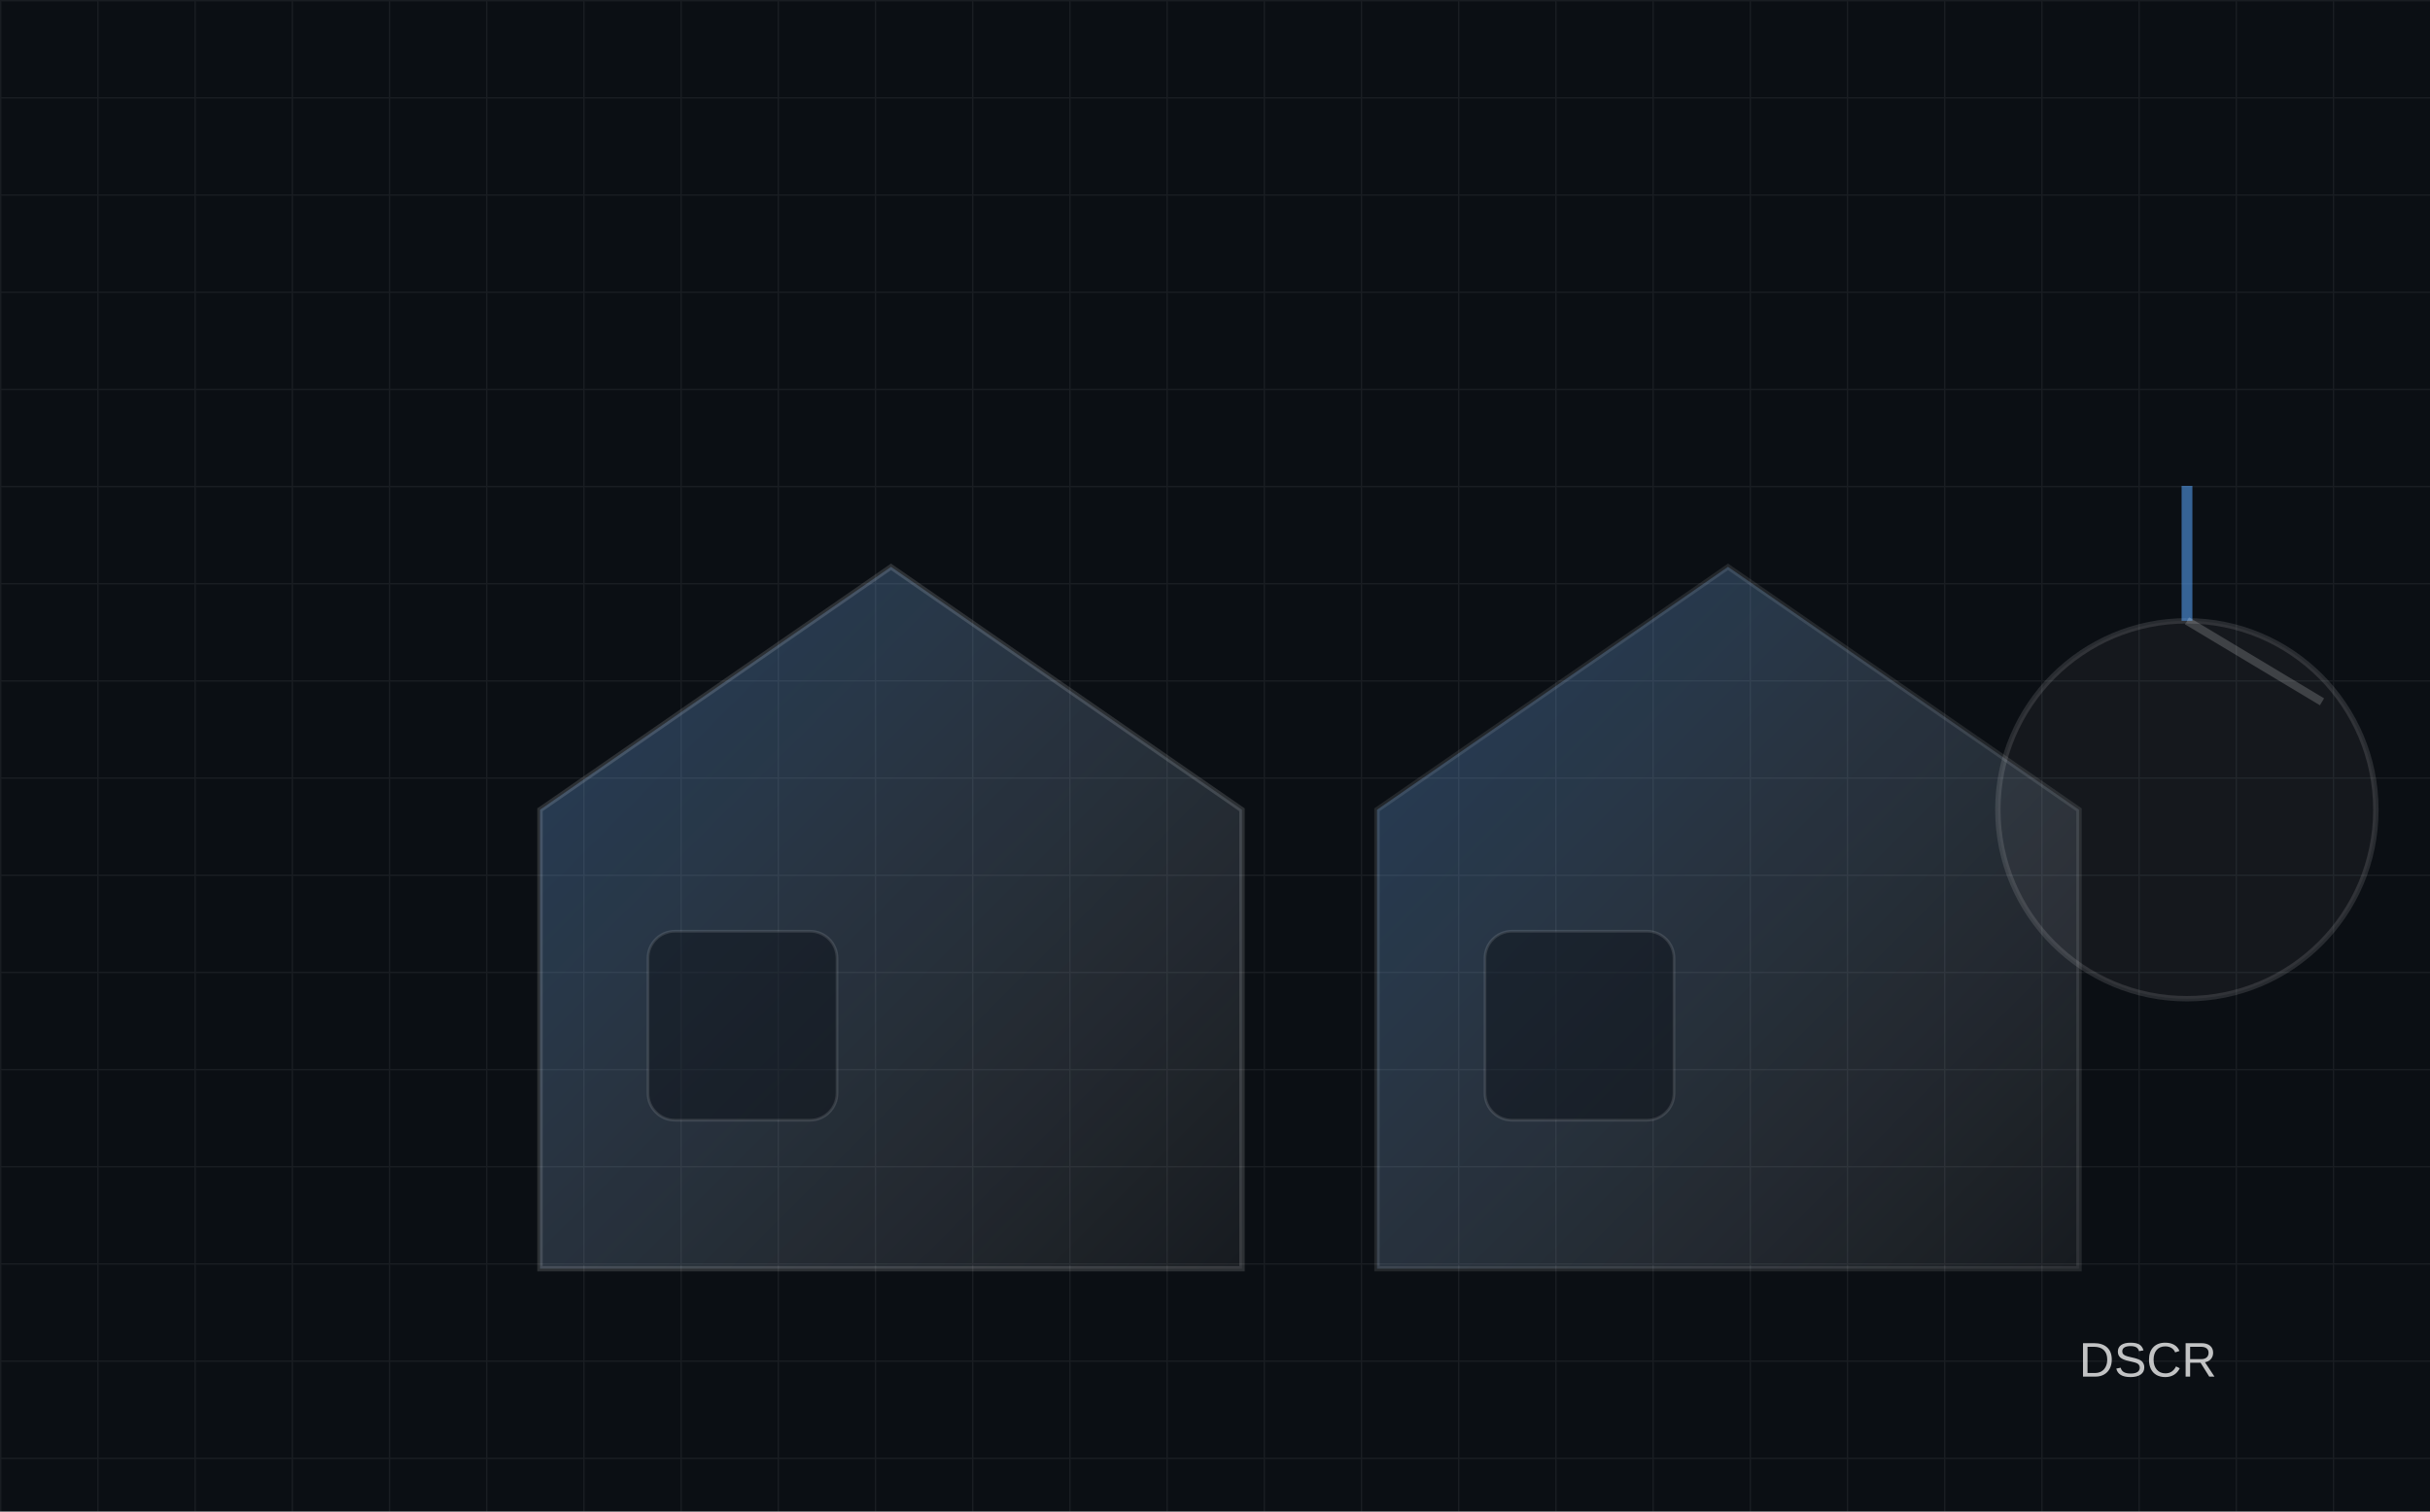
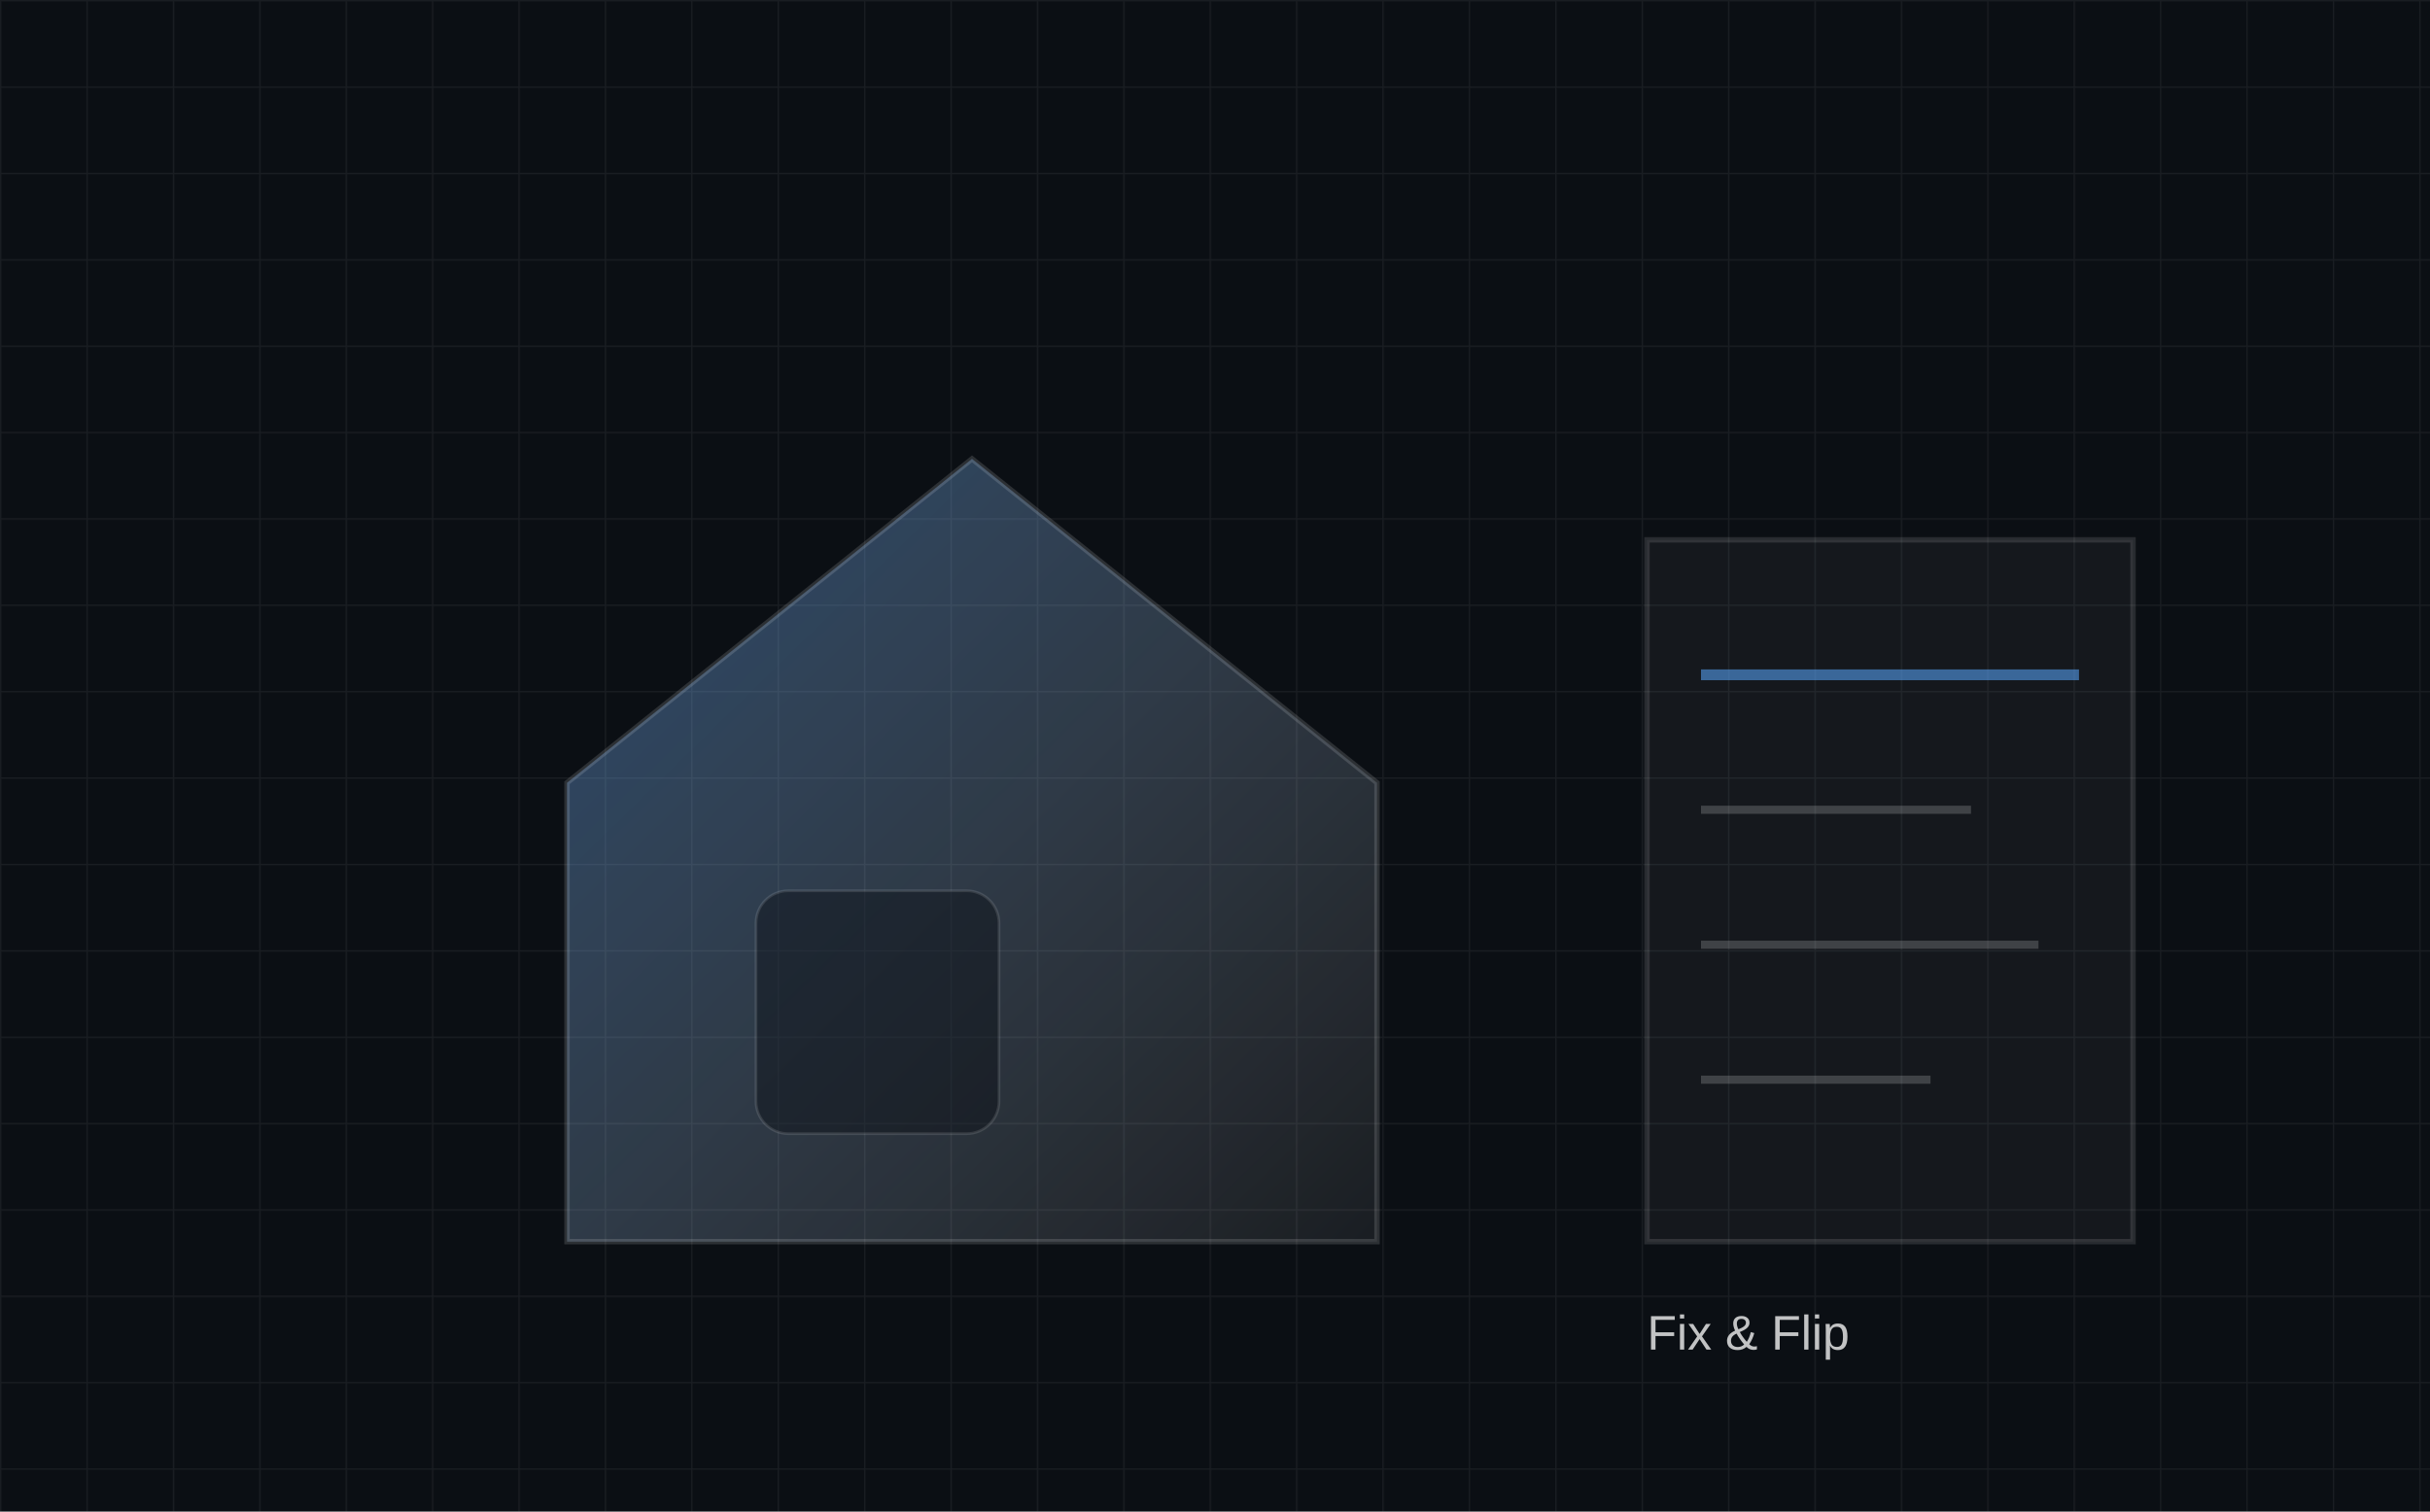
<svg xmlns="http://www.w3.org/2000/svg" width="900" height="560" viewBox="0 0 900 560">
  <defs>
    <linearGradient id="g" x1="0" y1="0" x2="1" y2="1">
-       <stop offset="0" stop-color="#5aa8ff" stop-opacity="0.30" />
-       <stop offset="1" stop-color="#ffffff" stop-opacity="0.05" />
+       <stop offset="0" stop-color="#5aa8ff" stop-opacity="0.38" />
+       <stop offset="1" stop-color="#ffffff" stop-opacity="0.06" />
    </linearGradient>
-     <pattern id="grid" width="36" height="36" patternUnits="userSpaceOnUse">
-       <path d="M 36 0 L 0 0 0 36" fill="none" stroke="#ffffff" stroke-opacity="0.06" stroke-width="1" />
+     <pattern id="grid" width="32" height="32" patternUnits="userSpaceOnUse">
+       <path d="M 32 0 L 0 0 0 32" fill="none" stroke="#ffffff" stroke-opacity="0.06" stroke-width="1" />
    </pattern>
  </defs>
  <rect width="900" height="560" fill="#0b0f14" />
  <rect width="900" height="560" fill="url(#grid)" />
-   <g transform="translate(90,90)">
-     <path d="M110 210 L240 120 L370 210 V380 H110 Z" fill="url(#g)" stroke="#ffffff" stroke-opacity="0.14" stroke-width="2" />
-     <path d="M420 210 L550 120 L680 210 V380 H420 Z" fill="url(#g)" stroke="#ffffff" stroke-opacity="0.10" stroke-width="2" />
-     <rect x="150" y="255" width="70" height="70" rx="10" fill="#0b0f14" fill-opacity="0.45" stroke="#ffffff" stroke-opacity="0.12" />
-     <rect x="460" y="255" width="70" height="70" rx="10" fill="#0b0f14" fill-opacity="0.45" stroke="#ffffff" stroke-opacity="0.12" />
-     <path d="M720 140 a70 70 0 1 1 -0.1 0" fill="rgba(255,255,255,0.04)" stroke="rgba(255,255,255,0.12)" stroke-width="2" />
-     <path d="M720 140 L720 90" stroke="rgba(90,168,255,0.55)" stroke-width="4" />
-     <path d="M720 140 L770 170" stroke="rgba(255,255,255,0.18)" stroke-width="3" />
-     <text x="680" y="420" font-family="Arial, Helvetica, sans-serif" font-size="18" fill="#ffffff" opacity="0.75">DSCR</text>
+   <g transform="translate(90,80)">
+     <path d="M120 210 L270 90 L420 210 V380 H120 Z" fill="url(#g)" stroke="#ffffff" stroke-opacity="0.14" stroke-width="2" />
+     <rect x="190" y="250" width="90" height="90" rx="12" fill="#0b0f14" fill-opacity="0.45" stroke="#ffffff" stroke-opacity="0.12" />
+     <path d="M520 120 h180 v260 h-180 z" fill="rgba(255,255,255,0.04)" stroke="rgba(255,255,255,0.12)" stroke-width="2" rx="14" />
+     <path d="M540 170 h140" stroke="rgba(90,168,255,0.55)" stroke-width="4" />
+     <path d="M540 220 h100" stroke="rgba(255,255,255,0.18)" stroke-width="3" />
+     <path d="M540 270 h125" stroke="rgba(255,255,255,0.18)" stroke-width="3" />
+     <path d="M540 320 h85" stroke="rgba(255,255,255,0.18)" stroke-width="3" />
+     <text x="520" y="420" font-family="Arial, Helvetica, sans-serif" font-size="18" fill="#ffffff" opacity="0.75">Fix &amp; Flip</text>
  </g>
</svg>
